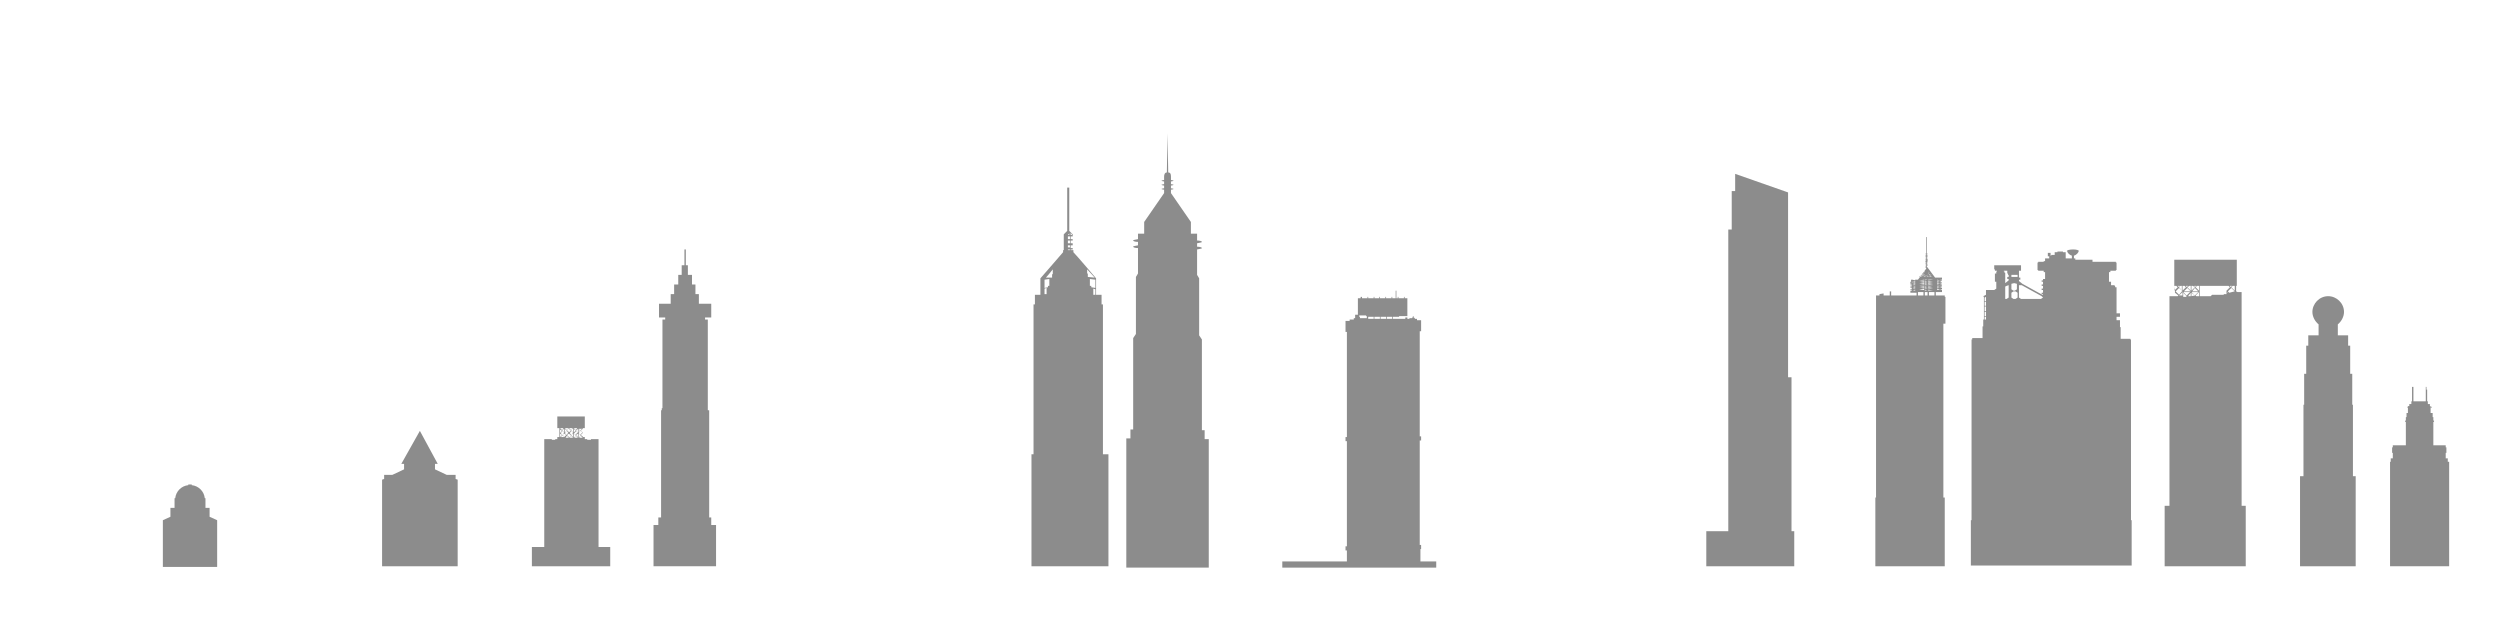
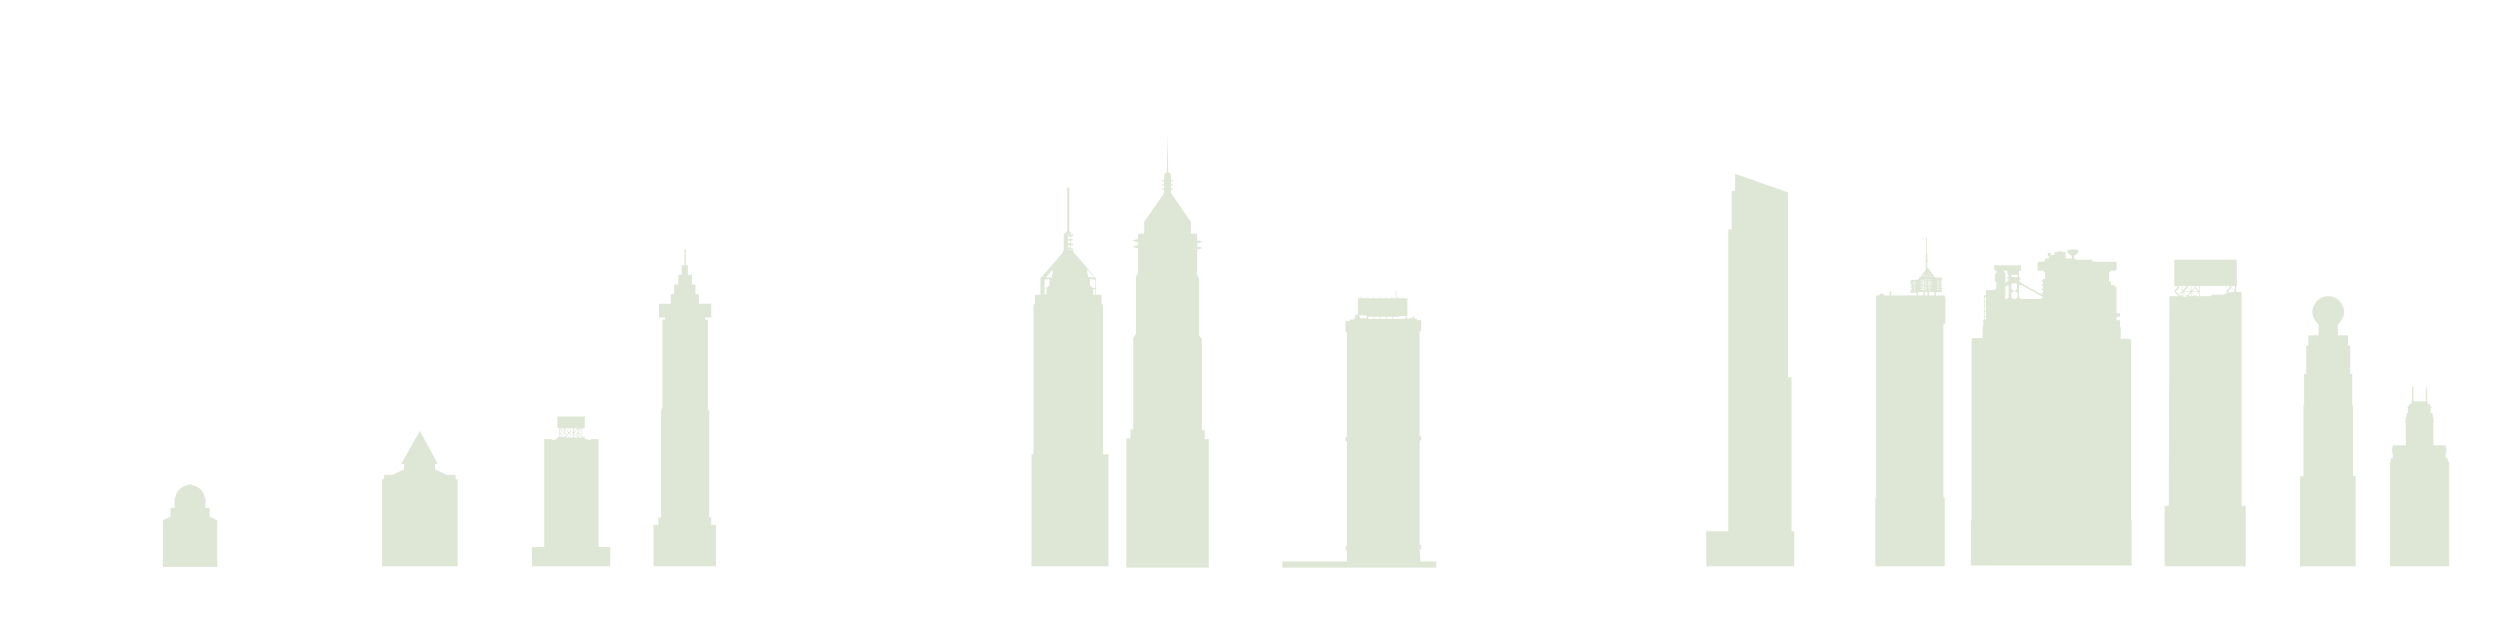
- <svg xmlns="http://www.w3.org/2000/svg" version="1.1" x="0px" y="0px" viewBox="0 0 363.8 91.5" style="enable-background:new 0 0 363.8 91.5;" xml:space="preserve">
+ <svg xmlns="http://www.w3.org/2000/svg" version="1.1" id="Layer_1" x="0px" y="0px" viewBox="-123 351.5 363.8 91.5" style="enable-background:new -123 351.5 363.8 91.5;" xml:space="preserve">
  <style type="text/css">
- 	.st0{fill:#8C8C8C;}
+ 	.st0{fill:#DEE6D5;}
</style>
  <g id="ground">
</g>
  <g id="new_york">
-     <path class="st0" d="M206.6,79.9h0.2v-0.6h-0.2V64.1h0.2v-0.6h-0.2V48.2h0.2v-1.6h-0.6v-0.2h-0.3v-0.1h-0.1v-0.1h-0.1V46h-0.1v0.2   h-0.1v0.1h-0.4v0.1h-0.3v-0.2h-0.3v0.2h-1v-0.3h0.1v-0.1h1.2v-2.6h-0.4v-0.2h-0.1v0.2h-0.8v-0.2h-0.1v0.2h-0.2v-1.1h-0.1v1.1h-0.5   v-0.2h-0.1v0.2h-0.8v-0.2h-0.1v0.2h-0.8v-0.2h-0.1v0.2H200v-0.2h-0.1v0.2h-0.8v-0.2h-0.1v0.2h-0.8v-0.2H198v0.2h-0.4v2.4h-0.4v0.5   h-0.2v0.2h-0.6v0.2h-0.6v1.6h0.2v15.3h-0.2v0.6h0.2v15.3h-0.2v0.6h0.2v1.6h-9.4v0.9H209v-0.9h-2.3V79.9z M200.9,46.4v-0.3h0.8v0.3   H200.9z M200.8,46.1v0.3H200v-0.3H200.8z M201.8,46.4v-0.3h0.8v0.3H201.8z M199.9,46.1v0.3h-0.8v-0.3H199.9z M203.5,46.4h-0.8v-0.3   h0.8V46.4z M197.8,45.9h1v0.1h0.1v0.3h-1v-0.2h-0.1V45.9z" />
-     <path class="st0" d="M87.1,79.6V63.9H86V64h-0.5l-0.1-0.1h-0.3v-0.3h-0.3v-1.3h0.3v-1.7h-4v1.7h0.3v1.3h-0.3v0.3h-0.3L80.8,64h-0.5   v-0.1h-1.1v15.7h-1.8v2.8h11.4v-2.8H87.1z M84.1,63h-0.5l0.3-0.3L84.1,63z M83.8,62.7l0.3-0.3v0.5L83.8,62.7z M83.5,62.9v-0.5   l0.3,0.3L83.5,62.9z M83.4,62.9l-0.3-0.3l0.3-0.3V62.9z M83.4,63h-0.5l0.3-0.3L83.4,63z M82.8,62.9v-0.5l0.3,0.3L82.8,62.9z    M82.8,62.9l-0.3-0.3l0.3-0.3V62.9z M82.7,63h-0.5l0.3-0.3L82.7,63z M82.2,62.9v-0.5l0.3,0.3L82.2,62.9z M82.2,63h0.5l-0.3,0.3   L82.2,63z M82.4,63.3l-0.3,0.3v-0.5L82.4,63.3z M82.8,63.1v0.5l-0.3-0.3L82.8,63.1z M82.8,63.1l0.3,0.3l-0.3,0.3V63.1z M82.9,63   h0.5l-0.3,0.3L82.9,63z M83.4,63.1v0.5l-0.3-0.3L83.4,63.1z M83.5,63.1l0.3,0.3l-0.3,0.3V63.1z M83.5,63h0.5l-0.3,0.3L83.5,63z    M84.1,63.1v0.5l-0.3-0.3L84.1,63.1z M84.2,63.1l0.3,0.3l-0.3,0.3V63.1z M84.2,63h0.5l-0.3,0.3L84.2,63z M84.2,63l0.3-0.3l0.3,0.3   H84.2z M84.2,62.9v-0.5l0.3,0.3L84.2,62.9z M84.2,62.4c0.2,0,0.4,0,0.5,0l-0.3,0.3L84.2,62.4z M83.8,62.6l-0.3-0.3   c0.2,0,0.4,0,0.5,0L83.8,62.6z M83.1,62.6l-0.3-0.3c0.2,0,0.3,0,0.5,0L83.1,62.6z M82.5,62.6l-0.3-0.3c0.2,0,0.3,0,0.5,0L82.5,62.6   z M82.1,62.4v0.5l-0.3-0.3L82.1,62.4z M81.8,62.6l-0.3-0.3c0.1,0,0.3,0,0.5,0L81.8,62.6z M82.1,63h-0.5l0.3-0.3L82.1,63z M82.1,63   l-0.3,0.3L81.6,63H82.1z M82.1,63.1v0.5l-0.3-0.3L82.1,63.1z M82.1,63.6c-0.2,0-0.4,0-0.5,0l0.3-0.3L82.1,63.6z M82.5,63.4l0.3,0.3   c-0.2,0-0.4,0-0.5,0L82.5,63.4z M83.1,63.4l0.3,0.3c-0.2,0-0.3,0-0.5,0L83.1,63.4z M83.8,63.4l0.3,0.3c-0.2,0-0.3,0-0.5,0   L83.8,63.4z M84.5,63.4l0.3,0.3c-0.1,0-0.3,0-0.5,0L84.5,63.4z M84.5,63.3l0.3-0.3c0,0.2,0,0.4,0,0.5L84.5,63.3z M84.5,62.7   l0.3-0.3c0,0.1,0,0.3,0,0.5L84.5,62.7z M81.8,62.7l-0.3,0.3c0-0.2,0-0.4,0-0.5L81.8,62.7z M81.8,63.3l-0.3,0.3c0-0.1,0-0.3,0-0.5   L81.8,63.3z" />
-     <path class="st0" d="M310.1,49.5L310.1,49.5l-0.1-0.2h-1.4v-1.7l-0.1,0v-1h-0.5v-0.5h0.5v-0.5h-0.5v-1.1H308v-2h0v-0.7h-0.2v-0.1   c0-0.1-0.1-0.2-0.2-0.2h-0.4V41h-0.3v-1.4h0.2v-0.2h0.8v-0.1h0.1v-1.1h-0.1v-0.1h-3.4v-0.3H302v-0.2h-0.2v-0.2h0v-0.2   c0.4-0.1,0.7-0.5,0.7-0.7c0-0.1-0.4-0.2-0.8-0.2c-0.5,0-0.9,0.1-0.9,0.2c0,0.2,0.3,0.6,0.7,0.7v0.2h0v0.2h-0.9v-0.9h-0.4v-0.1h-0.8   v0.1H299v0.4h-0.5v0.1h-0.1v-0.4H298v0.5h0.2v0.3h-0.6V38h-0.2v0.1h-0.8v0.1h-0.1v1.1h0.1v0.1h0.8v0.2h0.2v1h-0.3v0.2h-0.2V41h0.2   v0.4h-0.2v0.2h0.2V42h-0.2v0.2h0.2v0.4h-0.2v0.2h0.2v0.1l-0.1,0l-2.9-1.6l-0.5-0.4v-0.2h0.2v-0.3h-0.2v-1h0.3v-0.2h0v-0.6h-3.9v0.6   h0.1v0.2h0.3v0.1h-0.1v0.3h-0.2V41h0.2v1l-0.3,0.2H289v0.7l-0.4,0.2l0.1,0.1v3.3h-0.1v1l-0.1,0v1.7H287v0.2h-0.1v26.3h-0.1v6.6   h23.4v-6.6h-0.1V49.5z M292.7,42.6l0.3-0.2h0.3l0.3,0.2v0.7l-0.3,0.2H293l-0.3-0.2V42.6z M293.1,41.2l0.4,0.1v0.8l-0.3,0.2H293   l-0.3-0.2v-0.8L293.1,41.2z M292.3,43.3l-0.3,0.2h-0.2v-1.8l0.2-0.1l0.3-0.1V43.3z M289,45.3h-0.2v-0.7h0.2V45.3z M289,44.5h-0.2   v-0.6h0.2V44.5z M288.8,45.4h0.2V46h-0.2V45.4z M294.2,41.5l2.9,1.6l0.2,0.2l-0.3,0.2h-2.9l-0.3-0.2v-1.8L294.2,41.5z M292.7,40.3   V40h0.9v0.3H292.7z M291.7,39.8v-0.3h-0.1v-0.1h0.5v0.4h0.1V40h0.1v0.3h-0.2v0.3h0.2v0.2l-0.5,0.4l0,0v-1.5H291.7z M289,43.8h-0.2   v-0.5l0.2-0.1V43.8z M288.8,46.1h0.2v0.4h-0.2V46.1z" />
-     <path class="st0" d="M150.9,66.1h-0.8v16.3h11.2V66.1h-0.8V44.3h-0.2v-1.4h-0.8v-2.4c0,0-2.8-3.3-3.3-3.8v-0.3h-0.1   c0-0.6,0-2.3,0-2.3l-0.5-0.5v-5.7h0v-0.6h-0.3v0.6h0v5.7l-0.5,0.5c0,0,0,1.7,0,2.3h-0.1v0.3c-0.5,0.6-3.3,3.8-3.3,3.8v2.4h-0.8v1.4   h-0.2V66.1z M156.1,34.4c0,0.1,0,0.2,0,0.4h-0.3v-0.4H156.1z M155.4,35.7h0.3V36h-0.3C155.4,35.9,155.4,35.8,155.4,35.7z M155.4,35   h0.3v0.4h-0.3C155.4,35.3,155.4,35.1,155.4,35z M155.4,34.4h0.3v0.4h-0.3C155.4,34.6,155.4,34.5,155.4,34.4z M156.1,35   c0,0.1,0,0.2,0,0.4h-0.3V35H156.1z M156.1,35.7c0,0.1,0,0.3,0,0.4h-0.3v-0.4H156.1z M152,41.9c0-0.5,0-1.1,0-1.2l0.7-0.1v1h-0.2   v0.2L152,41.9z M152.2,40.4c0.2-0.2,0.6-0.7,1-1.2v0.7h-0.1v0.5L152.2,40.4z M158.2,39.2c0.5,0.5,0.9,1,1.1,1.2l-1-0.1v-0.5h-0.1   V39.2z M159.4,40.7c0,0.2,0,0.7,0,1.2l-0.6-0.1v-0.2h-0.2v-1L159.4,40.7z M152,42.9c0-0.2,0-0.5,0-0.9l0.3-0.1v0.9H152z    M155.4,36.4c0,0,0-0.1,0-0.1h0.3v0.1H155.4z M155.6,33.9v0.3h-0.2C155.5,34.1,155.6,34,155.6,33.9z M155.8,33.9   c0.1,0.1,0.2,0.2,0.2,0.3h-0.2V33.9z M156.1,36.4h-0.3v-0.1h0.3C156.1,36.3,156.1,36.4,156.1,36.4z M159.4,42.9h-0.3V42l0.3,0.1   C159.4,42.4,159.4,42.7,159.4,42.9z" />
-     <path class="st0" d="M30.5,75.2v-1.3h0h-0.6v-1.4l0,0h-0.1c-0.1-1-0.9-1.8-1.9-1.9v-0.1h-0.5v0.1c-1,0.1-1.8,0.9-1.9,1.9h-0.1l0,0   v1.4h-0.6l0,0v1.3l-1.1,0.5v6.8h7.9v-6.8L30.5,75.2z" />
-     <polygon class="st0" points="55.6,82.4 55.6,69.8 55.9,69.7 55.9,69.1 57.1,69.1 58.8,68.3 58.8,67.5 58.4,67.5 61.1,62.7    63.7,67.5 63.3,67.5 63.3,68.3 65,69.1 66.3,69.1 66.3,69.7 66.6,69.8 66.6,82.4  " />
-     <polygon class="st0" points="95.8,75.3 96.2,75.3 96.2,59.7 96.3,59.7 96.3,59.4 96.4,59.4 96.4,46.5 96.8,46.5 96.8,46.2    95.9,46.2 95.9,44.2 97.6,44.2 97.6,42.8 98.1,42.8 98.1,41.4 98.7,41.4 98.7,40 99.2,40 99.2,38.6 99.6,38.6 99.6,36.3 99.8,36.3    99.8,38.6 100.1,38.6 100.1,40 100.7,40 100.7,41.4 101.2,41.4 101.2,42.8 101.7,42.8 101.7,44.2 103.5,44.2 103.5,46.2    102.6,46.2 102.6,46.5 103,46.5 103,59.4 103,59.4 103,59.7 103.2,59.7 103.2,75.3 103.5,75.3 103.5,76.4 104.2,76.4 104.2,82.4    95.1,82.4 95.1,76.4 95.8,76.4  " />
-     <path class="st0" d="M315.6,73.6H315v8.8h11.8v-8.8h-0.6V42.5h-0.6l-0.2-0.1l0,0v-0.8h0.1v-3.8h-5.3v0h-3.7v0h-0.1v3.8h0.1v1.5   h-0.8V73.6z M319.4,41.8l-0.5,0.5v-0.7h0.2L319.4,41.8z M319.3,41.6h0.3l-0.2,0.2L319.3,41.6z M317.9,41.6l0.2,0.2l-0.5,0.5v-0.7   H317.9z M317.7,43.1v-0.5l0.5,0.5l-0.1,0.1H317.7z M318.4,43.1L318.4,43.1l0.4-0.5v0.5H318.4z M317.8,42.4l0.5-0.5l0.5,0.5H317.8z    M318.7,42.5l-0.5,0.5l-0.5-0.5H318.7z M318.1,41.6h0.3l-0.2,0.2L318.1,41.6z M318.6,41.6h0.2v0.7l-0.5-0.5L318.6,41.6z    M319.4,41.9l0.5,0.5H319L319.4,41.9z M319.9,42.5l-0.5,0.5l-0.5-0.5H319.9z M319.4,43L319.4,43l-0.5,0.1v-0.5L319.4,43z M317.1,43   l0.5-0.5v0.5L317.1,43L317.1,43z M317.1,42.9l-0.5-0.5h0.9L317.1,42.9z M316.6,42.4l0.5-0.5l0.5,0.5H316.6z M317.1,41.8l0.2-0.2   h0.2v0.7L317.1,41.8z M317.1,41.8l-0.2-0.2h0.3L317.1,41.8z M320,41.6c0,0.2,0,0.4,0,0.7l-0.5-0.5l0.2-0.2H320z M320,43.1h-0.4   l-0.1-0.1l0.5-0.5C320,42.8,320,42.9,320,43.1z M316.5,43.1c0-0.2,0-0.3,0-0.5L317,43l-0.1,0.1H316.5z M316.5,41.6h0.2l0.2,0.2   l-0.5,0.5C316.5,42,316.5,41.8,316.5,41.6z M324.4,42.6l-0.2-0.2l0.5-0.5l0.5,0.5l0,0L324.4,42.6z M324.1,42.8v-0.3l0.1,0.1l-0.1,0   V42.8L324.1,42.8z M324.1,41.6h0.2l0.2,0.2l-0.5,0.5V41.6z M324.5,41.6h0.3l-0.2,0.2L324.5,41.6z M325.2,41.6v0.7l-0.5-0.5l0.2-0.2   H325.2z M321.7,43.1h-1.6v-1.5h3.9v1.2h-0.4v0.1h-1.7L321.7,43.1z" />
-     <path class="st0" d="M273.1,72.4h-0.2v10H283v-10h-0.2V47.1h0.3v-3.9H283V43h-1.3v-0.5h0.9v-0.3h-0.2v-0.1h0.2v-0.1h-0.2V42h0.2   v-0.1h-0.2v-0.1h0.2v-0.1h-0.2v-0.1h0.2v-0.1h-0.2v-0.1h0.2v-0.1h-0.2v-0.1h0.2v-0.1h-0.2v-0.1h0.2V41h-0.2v-0.1h0.2v-0.1h-0.2   v-0.1h0.2v-0.3h-1l-1.2-1.6v-0.1h0.1v-0.1h-0.1v-0.1h0.1v-0.1h-0.1v-0.1h0.1v-0.1h-0.1v-0.1h0.1v-0.1h-0.1v-0.1h0.1v-0.1h-0.1V38   h0.1v-0.1h-0.1v-0.1h0.1v-0.1h-0.1v-0.1h0.1v-0.1h-0.1v-0.1h0.1v-0.1h-0.1v-0.1h0.1v-0.1h-0.1v-0.1h0.1v-0.1h-0.1V37h0.1v-0.1h-0.1   v-0.1h0v-1.4h0v-0.9h-0.1v0.9h0v1.4h0v0.1h-0.1V37h0.1v0.1h-0.1v0.1h0.1v0.1h-0.1v0.1h0.1v0.1h-0.1v0.1h0.1v0.1h-0.1v0.1h0.1v0.1   h-0.1v0.1h0.1v0.1h-0.1V38h0.1v0.1h-0.1v0.1h0.1v0.1h-0.1v0.1h0.1v0.1h-0.1v0.1h0.1v0.1h-0.1v0.1h0.1v0.1h-0.1v0.1h0.1v0.1   l-1.2,1.6h-1v0.3h0.2v0.1H278v0.1h0.2V41H278v0.1h0.2v0.1H278v0.1h0.2v0.1H278v0.1h0.2v0.1H278v0.1h0.2v0.1H278v0.1h0.2v0.1H278V42   h0.2v0.1H278v0.1h0.2v0.1H278v0.3h0.9V43h-3.7v-0.6H275V43h-0.9v-0.3l-0.6,0.1V43h-0.5V72.4z M281.3,40.7L281.3,40.7l-0.7,0.1v-0.1   H281.3z M279.3,42.2L279.3,42.2l0.7-0.1v0.1H279.3z M280.1,40.4C280.1,40.4,280.1,40.4,280.1,40.4l0.2,0v0H280.1z M280.1,40.3   C280.1,40.3,280.1,40.3,280.1,40.3l0.1-0.1v0.1H280.1z M280.1,40.1C280.1,40.1,280.1,40.1,280.1,40.1l0.1-0.1v0.1H280.1z    M280.2,39.6C280.2,39.6,280.2,39.5,280.2,39.6L280.2,39.6L280.2,39.6L280.2,39.6z M280.2,39.7L280.2,39.7L280.2,39.7   C280.2,39.7,280.2,39.7,280.2,39.7L280.2,39.7z M280.2,39.4C280.2,39.4,280.2,39.4,280.2,39.4L280.2,39.4L280.2,39.4z M280.3,39.3   C280.3,39.4,280.3,39.4,280.3,39.3L280.3,39.3L280.3,39.3z M280.4,39.5C280.4,39.5,280.4,39.6,280.4,39.5L280.4,39.5L280.4,39.5   L280.4,39.5z M280.4,39.7C280.4,39.7,280.4,39.7,280.4,39.7L280.4,39.7L280.4,39.7L280.4,39.7z M280.4,39.9   C280.4,39.9,280.4,39.9,280.4,39.9L280.4,39.9L280.4,39.9L280.4,39.9z M280.2,40L280.2,40C280.2,39.9,280.2,39.9,280.2,40L280.2,40   L280.2,40z M280.1,40.1h-0.2c0,0,0-0.1,0-0.1L280.1,40.1L280.1,40.1z M280,40C280,39.9,280,39.9,280,40l0.1-0.1l0,0.1H280z    M280.1,39.8C280.1,39.7,280.1,39.7,280.1,39.8l0.1-0.1L280.1,39.8L280.1,39.8z M280.1,39.6C280.1,39.6,280.1,39.5,280.1,39.6   L280.1,39.6L280.1,39.6L280.1,39.6z M280.2,39.4C280.2,39.4,280.2,39.3,280.2,39.4L280.2,39.4L280.2,39.4L280.2,39.4z M280.4,39.3   C280.4,39.3,280.4,39.4,280.4,39.3L280.4,39.3L280.4,39.3L280.4,39.3z M280.4,39.5C280.4,39.5,280.5,39.6,280.4,39.5L280.4,39.5   L280.4,39.5L280.4,39.5z M280.5,39.7C280.5,39.7,280.5,39.7,280.5,39.7L280.5,39.7L280.5,39.7L280.5,39.7z M280.6,39.9   C280.6,39.9,280.6,39.9,280.6,39.9L280.6,39.9h-0.1H280.6z M280.6,40C280.6,40.1,280.6,40.1,280.6,40l-0.1,0.1l0-0.1H280.6z    M280.4,40.1h-0.1V40L280.4,40.1C280.4,40.1,280.4,40.1,280.4,40.1z M280.5,40.2C280.5,40.3,280.5,40.3,280.5,40.2l-0.1,0.1v-0.1   H280.5z M280.5,40.4C280.5,40.4,280.5,40.4,280.5,40.4l-0.2,0v0H280.5z M280.5,40.7L280.5,40.7l-0.4,0.1v-0.1H280.5z M280.5,40.9   L280.5,40.9l-0.4,0.1v-0.1H280.5z M280.5,41.1L280.5,41.1l-0.4,0.1v-0.1H280.5z M280.5,41.2L280.5,41.2l-0.4,0.1v-0.1H280.5z    M280.5,41.4L280.5,41.4l-0.4,0.1v-0.1H280.5z M280.5,41.6L280.5,41.6l-0.4,0.1v-0.1H280.5z M280.5,41.8L280.5,41.8l-0.4,0.1v-0.1   H280.5z M280.5,42L280.5,42l-0.4,0.1V42H280.5z M280.5,42.2L280.5,42.2l-0.4,0.1v-0.1H280.5z M279.3,42.1L279.3,42.1L280,42v0.1   H279.3z M279.3,41.9L279.3,41.9l0.7-0.1v0.1H279.3z M279.3,41.7L279.3,41.7l0.7-0.1v0.1H279.3z M279.3,41.5L279.3,41.5l0.7-0.1v0.1   H279.3z M279.3,41.3L279.3,41.3l0.7-0.1v0.1H279.3z M279.3,41.2L279.3,41.2l0.7-0.1v0.1H279.3z M279.3,41L279.3,41l0.7-0.1V41   H279.3z M279.3,40.8L279.3,40.8l0.7-0.1v0.1H279.3z M279.8,40.4C279.8,40.4,279.8,40.4,279.8,40.4l0.2,0l0,0H279.8z M279.9,40.3   C279.9,40.3,279.9,40.3,279.9,40.3l0.2-0.1l0,0.1H279.9z M279.8,40.3h-0.5c0,0,0-0.1,0.1-0.1L279.8,40.3L279.8,40.3z M279.4,40.1   C279.5,40.1,279.5,40.1,279.4,40.1l0.4-0.1l0,0.1H279.4z M279.6,40C279.6,39.9,279.6,39.9,279.6,40l0.3-0.1l0,0.1H279.6z    M279.7,39.8C279.7,39.7,279.8,39.7,279.7,39.8l0.2-0.1l0,0.1H279.7z M279.9,39.6C279.9,39.6,279.9,39.5,279.9,39.6l0.2-0.1l0,0.1   H279.9z M280,39.4C280,39.4,280.1,39.3,280,39.4L280,39.4L280,39.4L280,39.4z M280.5,39.3C280.5,39.3,280.5,39.4,280.5,39.3   L280.5,39.3L280.5,39.3L280.5,39.3z M280.6,39.5C280.7,39.5,280.7,39.6,280.6,39.5L280.6,39.5h-0.1H280.6z M280.8,39.7   C280.8,39.7,280.8,39.7,280.8,39.7l-0.2,0.1l0-0.1H280.8z M280.9,39.9C280.9,39.9,281,39.9,280.9,39.9l-0.2,0.1l0-0.1H280.9z    M281.1,40C281.1,40.1,281.1,40.1,281.1,40l-0.3,0.1l0-0.1H281.1z M281.2,40.2C281.2,40.3,281.3,40.3,281.2,40.2l-0.4,0.1l0-0.1   H281.2z M280.7,40.3h-0.2l0-0.1L280.7,40.3C280.7,40.3,280.7,40.3,280.7,40.3z M280.7,40.4C280.7,40.4,280.7,40.4,280.7,40.4   l-0.2,0v0H280.7z M281.3,40.9L281.3,40.9l-0.7,0.1v-0.1H281.3z M281.3,41.1L281.3,41.1l-0.7,0.1v-0.1H281.3z M281.3,41.2   L281.3,41.2l-0.7,0.1v-0.1H281.3z M281.3,41.4L281.3,41.4l-0.7,0.1v-0.1H281.3z M281.3,41.6L281.3,41.6l-0.7,0.1v-0.1H281.3z    M281.3,41.8L281.3,41.8l-0.7,0.1v-0.1H281.3z M281.3,42L281.3,42l-0.7,0.1V42H281.3z M281.3,42.2L281.3,42.2l-0.7,0.1v-0.1H281.3z    M280.5,42.5V43h-0.4v-0.5H280.5z M279.1,42.5h0.8V43h-0.8V42.5z M278.3,42.2h0.4v0.1L278.3,42.2L278.3,42.2z M278.3,42h0.4v0.1   L278.3,42L278.3,42z M278.3,41.8h0.4v0.1L278.3,41.8L278.3,41.8z M278.3,41.6h0.4v0.1L278.3,41.6L278.3,41.6z M278.3,41.4h0.4v0.1   L278.3,41.4L278.3,41.4z M278.3,41.2h0.4v0.1L278.3,41.2L278.3,41.2z M278.3,41.1h0.4v0.1L278.3,41.1L278.3,41.1z M278.3,40.9h0.4   V41L278.3,40.9L278.3,40.9z M278.3,40.7h0.4v0.1L278.3,40.7L278.3,40.7z M279.2,40.4C279.2,40.4,279.2,40.4,279.2,40.4l0.5,0l0,0   H279.2z M281.4,40.4h-0.5l0,0L281.4,40.4C281.4,40.4,281.4,40.4,281.4,40.4z M282.3,40.8h-0.4v-0.1L282.3,40.8L282.3,40.8z    M282.3,41h-0.4v-0.1L282.3,41L282.3,41z M282.3,41.2h-0.4v-0.1L282.3,41.2L282.3,41.2z M282.3,41.3h-0.4v-0.1L282.3,41.3   L282.3,41.3z M282.3,41.5h-0.4v-0.1L282.3,41.5L282.3,41.5z M282.3,41.7h-0.4v-0.1L282.3,41.7L282.3,41.7z M282.3,41.9h-0.4v-0.1   L282.3,41.9L282.3,41.9z M282.3,42.1h-0.4V42L282.3,42.1L282.3,42.1z M282.3,42.2h-0.4v-0.1L282.3,42.2L282.3,42.2z M281.5,43h-0.8   v-0.5h0.8V43z" />
-     <path class="st0" d="M335.2,69.3V58.9h0.1v-4.5h0.3v-4.1h0.3v-1.5h1.5v-1.6c-0.5-0.4-0.9-1.1-0.9-1.8c0-1.2,1-2.3,2.3-2.3   c1.2,0,2.3,1,2.3,2.3c0,0.7-0.4,1.4-0.9,1.8v1.6h1.5v1.5h0.3v4.1h0.3v4.5h0.1v10.4h0.4v13.1h-8.1V69.3H335.2z" />
-     <path class="st0" d="M164.5,63.8v-1.3h0.4V49.2l0.4-0.6v-8.3l0.3-0.5v-3.7c-0.4,0-0.7-0.1-0.7-0.2c0-0.1,0.3-0.1,0.7-0.2v-0.5   c-0.4,0-0.7-0.1-0.7-0.2c0-0.1,0.3-0.1,0.7-0.2v-0.8h0.9v-1.7l2.9-4.2v-0.5c-0.2,0-0.4-0.1-0.4-0.1c0,0,0.2-0.1,0.4-0.1v-0.4   c-0.2,0-0.4-0.1-0.4-0.1c0,0,0.2-0.1,0.4-0.1v-0.4c-0.2,0-0.4-0.1-0.4-0.1c0,0,0.2-0.1,0.4-0.1v-0.5c0-0.3,0.1-0.6,0.4-0.6l0.1-5.7   l0.1,5.7c0.3,0,0.4,0.2,0.4,0.6v0.5c0.2,0,0.4,0.1,0.4,0.1c0,0-0.2,0.1-0.4,0.1v0.4c0.2,0,0.4,0.1,0.4,0.1c0,0-0.2,0.1-0.4,0.1v0.4   c0.2,0,0.4,0.1,0.4,0.1s-0.2,0.1-0.4,0.1v0.5l2.9,4.2v1.7h0.9V35c0.4,0,0.7,0.1,0.7,0.2c0,0.1-0.3,0.1-0.7,0.2v0.5   c0.4,0,0.7,0.1,0.7,0.2c0,0.1-0.3,0.1-0.7,0.2v3.7l0.3,0.5v8.3l0.4,0.6v13.2h0.4v1.3h0.6v18.7h-12V63.8H164.5z" />
-     <polygon class="st0" points="356.2,67.2 356.2,66.7 355.9,66.7 355.9,65.9 356,65.9 356,65.1 355.9,65.1 355.9,64.8 354.1,64.8    354.1,61.4 354.2,61.4 354.2,61.2 354.1,61.2 354.1,60.7 354,60.7 354,60.1 353.7,60.1 353.7,59.3 353.9,59.3 353.9,59.2    353.7,59.2 353.7,59.1 353.6,59.1 353.6,58.8 353.3,58.8 353.3,58.4 353.2,58.4 353.2,57.9 353.2,57.9 353.2,56.7 353.1,56.7    353.1,56.3 353,56.3 353,56.7 353,56.7 353,57.9 353,57.9 353,58.4 351.2,58.4 351.2,57.9 351.2,57.9 351.2,56.7 351.2,56.7    351.2,56.3 351,56.3 351,56.7 351,56.7 351,57.9 351,57.9 351,58.4 350.9,58.4 350.9,58.8 350.6,58.8 350.6,59.1 350.4,59.1    350.4,59.2 350.3,59.2 350.3,59.3 350.4,59.3 350.4,60.1 350.2,60.1 350.2,60.7 350.1,60.7 350.1,61.2 350,61.2 350,61.4    350.1,61.4 350.1,64.8 348.2,64.8 348.2,65.1 348.1,65.1 348.1,65.9 348.2,65.9 348.2,66.7 347.9,66.7 347.9,67.2 347.8,67.2    347.8,82.4 356.4,82.4 356.4,67.2  " />
-     <polygon class="st0" points="248.3,82.4 248.3,77.3 251.5,77.3 251.5,33.4 252,33.4 252,27.8 252.5,27.8 252.5,25.3 260.2,28    260.2,54.9 260.7,54.9 260.7,77.3 261.1,77.3 261.1,82.4  " />
+     <path class="st0" d="M83.6,431.4h0.2v-0.6h-0.2v-15.2h0.2V415h-0.2v-15.3h0.2v-1.6h-0.6v-0.2h-0.3v-0.1h-0.1v-0.1h-0.1v-0.2h-0.1   v0.2h-0.1v0.1h-0.4v0.1h-0.3v-0.2h-0.3v0.2h-1v-0.3h0.1v-0.1h1.2v-2.6h-0.4v-0.2h-0.1v0.2h-0.8v-0.2h-0.1v0.2h-0.2v-1.1h-0.1v1.1   h-0.5v-0.2h-0.1v0.2h-0.8v-0.2h-0.1v0.2h-0.8v-0.2h-0.1v0.2H77v-0.2h-0.1v0.2h-0.8v-0.2H76v0.2h-0.8v-0.2H75v0.2h-0.4v2.4h-0.4v0.5   H74v0.2h-0.6v0.2h-0.6v1.6H73v15.3h-0.2v0.6H73V431h-0.2v0.6H73v1.6h-9.4v0.9H86v-0.9h-2.3L83.6,431.4L83.6,431.4z M77.9,397.9   v-0.3h0.8v0.3H77.9z M77.8,397.6v0.3H77v-0.3H77.8z M78.8,397.9v-0.3h0.8v0.3H78.8z M76.9,397.6v0.3h-0.8v-0.3H76.9z M80.5,397.9   h-0.8v-0.3h0.8V397.9z M74.8,397.4h1v0.1h0.1v0.3h-1v-0.2h-0.1V397.4z" />
+     <path class="st0" d="M-35.9,431.1v-15.7H-37v0.1h-0.5l-0.1-0.1h-0.3v-0.3h-0.3v-1.3h0.3v-1.7h-4v1.7h0.3v1.3h-0.3v0.3h-0.3l0,0.1   h-0.5v-0.1h-1.1v15.7h-1.8v2.8h11.4v-2.8H-35.9z M-38.9,414.5h-0.5l0.3-0.3L-38.9,414.5z M-39.2,414.2l0.3-0.3v0.5L-39.2,414.2z    M-39.5,414.4v-0.5l0.3,0.3L-39.5,414.4z M-39.6,414.4l-0.3-0.3l0.3-0.3V414.4z M-39.6,414.5h-0.5l0.3-0.3L-39.6,414.5z    M-40.2,414.4v-0.5l0.3,0.3L-40.2,414.4z M-40.2,414.4l-0.3-0.3l0.3-0.3V414.4z M-40.3,414.5h-0.5l0.3-0.3L-40.3,414.5z    M-40.8,414.4v-0.5l0.3,0.3L-40.8,414.4z M-40.8,414.5h0.5l-0.3,0.3L-40.8,414.5z M-40.6,414.8l-0.3,0.3v-0.5L-40.6,414.8z    M-40.2,414.6v0.5l-0.3-0.3L-40.2,414.6z M-40.2,414.6l0.3,0.3l-0.3,0.3V414.6z M-40.1,414.5h0.5l-0.3,0.3L-40.1,414.5z    M-39.6,414.6v0.5l-0.3-0.3L-39.6,414.6z M-39.5,414.6l0.3,0.3l-0.3,0.3V414.6z M-39.5,414.5h0.5l-0.3,0.3L-39.5,414.5z    M-38.9,414.6v0.5l-0.3-0.3L-38.9,414.6z M-38.8,414.6l0.3,0.3l-0.3,0.3V414.6z M-38.8,414.5h0.5l-0.3,0.3L-38.8,414.5z    M-38.8,414.5l0.3-0.3l0.3,0.3H-38.8z M-38.8,414.4v-0.5l0.3,0.3L-38.8,414.4z M-38.8,413.9c0.2,0,0.4,0,0.5,0l-0.3,0.3   L-38.8,413.9z M-39.2,414.1l-0.3-0.3c0.2,0,0.4,0,0.5,0L-39.2,414.1z M-39.9,414.1l-0.3-0.3c0.2,0,0.3,0,0.5,0L-39.9,414.1z    M-40.5,414.1l-0.3-0.3c0.2,0,0.3,0,0.5,0L-40.5,414.1z M-40.9,413.9v0.5l-0.3-0.3L-40.9,413.9z M-41.2,414.1l-0.3-0.3   c0.1,0,0.3,0,0.5,0L-41.2,414.1z M-40.9,414.5h-0.5l0.3-0.3L-40.9,414.5z M-40.9,414.5l-0.3,0.3l-0.2-0.3H-40.9z M-40.9,414.6v0.5   l-0.3-0.3L-40.9,414.6z M-40.9,415.1c-0.2,0-0.4,0-0.5,0l0.3-0.3L-40.9,415.1z M-40.5,414.9l0.3,0.3c-0.2,0-0.4,0-0.5,0   L-40.5,414.9z M-39.9,414.9l0.3,0.3c-0.2,0-0.3,0-0.5,0L-39.9,414.9z M-39.2,414.9l0.3,0.3c-0.2,0-0.3,0-0.5,0L-39.2,414.9z    M-38.5,414.9l0.3,0.3c-0.1,0-0.3,0-0.5,0L-38.5,414.9z M-38.5,414.8l0.3-0.3c0,0.2,0,0.4,0,0.5L-38.5,414.8z M-38.5,414.2l0.3-0.3   c0,0.1,0,0.3,0,0.5L-38.5,414.2z M-41.2,414.2l-0.3,0.3c0-0.2,0-0.4,0-0.5L-41.2,414.2z M-41.2,414.8l-0.3,0.3c0-0.1,0-0.3,0-0.5   L-41.2,414.8z" />
+     <path class="st0" d="M187.1,401L187.1,401l-0.1-0.2h-1.4v-1.7h-0.1v-1H185v-0.5h0.5v-0.5H185V396l0,0v-2l0,0v-0.7h-0.2v-0.1   c0-0.1-0.1-0.2-0.2-0.2h-0.4v-0.5h-0.3v-1.4h0.2v-0.2h0.8v-0.1h0.1v-1.1h-0.1v-0.1h-3.4v-0.3H179v-0.2h-0.2v-0.2l0,0v-0.2   c0.4-0.1,0.7-0.5,0.7-0.7c0-0.1-0.4-0.2-0.8-0.2c-0.5,0-0.9,0.1-0.9,0.2c0,0.2,0.3,0.6,0.7,0.7v0.2l0,0v0.2h-0.9v-0.9h-0.4v-0.1   h-0.8v0.1H176v0.4h-0.5v0.1h-0.1v-0.4H175v0.5h0.2v0.3h-0.6v0.4h-0.2v0.1h-0.8v0.1h-0.1v1.1h0.1v0.1h0.8v0.2h0.2v1h-0.3v0.2h-0.2   v0.2h0.2v0.4h-0.2v0.2h0.2v0.4h-0.2v0.2h0.2v0.4h-0.2v0.2h0.2v0.1h-0.1l-2.9-1.6l-0.5-0.4v-0.2h0.2v-0.3h-0.2v-1h0.3v-0.2l0,0v-0.6   h-3.9v0.6h0.1v0.2h0.3v0.1h-0.1v0.3h-0.2v1.2h0.2v1l-0.3,0.2H166v0.7l-0.4,0.2l0.1,0.1v3.3h-0.1v1h-0.1v1.7H164v0.2h-0.1v26.3h-0.1   v6.6h23.4v-6.6h-0.1L187.1,401L187.1,401z M169.7,394.1l0.3-0.2h0.3l0.3,0.2v0.7l-0.3,0.2H170l-0.3-0.2V394.1z M170.1,392.7   l0.4,0.1v0.8l-0.3,0.2H170l-0.3-0.2v-0.8L170.1,392.7z M169.3,394.8L169,395h-0.2v-1.8l0.2-0.1l0.3-0.1V394.8z M166,396.8h-0.2   v-0.7h0.2V396.8z M166,396h-0.2v-0.6h0.2V396z M165.8,396.9h0.2v0.6h-0.2V396.9z M171.2,393l2.9,1.6l0.2,0.2L174,395h-2.9l-0.3-0.2   V393H171.2z M169.7,391.8v-0.3h0.9v0.3H169.7z M168.7,391.3V391h-0.1v-0.1h0.5v0.4h0.1v0.2h0.1v0.3h-0.2v0.3h0.2v0.2l-0.5,0.4l0,0   v-1.5L168.7,391.3L168.7,391.3z M166,395.3h-0.2v-0.5l0.2-0.1V395.3z M165.8,397.6h0.2v0.4h-0.2V397.6z" />
+     <path class="st0" d="M27.9,417.6h-0.8v16.3h11.2v-16.3h-0.8v-21.8h-0.2v-1.4h-0.8V392c0,0-2.8-3.3-3.3-3.8v-0.3h-0.1   c0-0.6,0-2.3,0-2.3l-0.5-0.5v-5.7l0,0v-0.6h-0.3v0.6l0,0v5.7l-0.5,0.5c0,0,0,1.7,0,2.3h-0.1v0.3c-0.5,0.6-3.3,3.8-3.3,3.8v2.4h-0.8   v1.4h-0.2v21.8H27.9z M33.1,385.9c0,0.1,0,0.2,0,0.4h-0.3v-0.4H33.1z M32.4,387.2h0.3v0.3h-0.3C32.4,387.4,32.4,387.3,32.4,387.2z    M32.4,386.5h0.3v0.4h-0.3C32.4,386.8,32.4,386.6,32.4,386.5z M32.4,385.9h0.3v0.4h-0.3C32.4,386.1,32.4,386,32.4,385.9z    M33.1,386.5c0,0.1,0,0.2,0,0.4h-0.3v-0.4H33.1z M33.1,387.2c0,0.1,0,0.3,0,0.4h-0.3v-0.4H33.1z M29,393.4c0-0.5,0-1.1,0-1.2   l0.7-0.1v1h-0.2v0.2L29,393.4z M29.2,391.9c0.2-0.2,0.6-0.7,1-1.2v0.7h-0.1v0.5H29.2z M35.2,390.7c0.5,0.5,0.9,1,1.1,1.2l-1-0.1   v-0.5h-0.1V390.7z M36.4,392.2c0,0.2,0,0.7,0,1.2l-0.6-0.1v-0.2h-0.2v-1L36.4,392.2z M29,394.4c0-0.2,0-0.5,0-0.9l0.3-0.1v0.9H29   V394.4z M32.4,387.9v-0.1h0.3v0.1H32.4z M32.6,385.4v0.3h-0.2C32.5,385.6,32.6,385.5,32.6,385.4z M32.8,385.4   c0.1,0.1,0.2,0.2,0.2,0.3h-0.2V385.4z M33.1,387.9h-0.3v-0.1h0.3C33.1,387.8,33.1,387.9,33.1,387.9z M36.4,394.4h-0.3v-0.9l0.3,0.1   C36.4,393.9,36.4,394.2,36.4,394.4z" />
+     <path class="st0" d="M-92.5,426.7v-1.3l0,0h-0.6V424l0,0h-0.1c-0.1-1-0.9-1.8-1.9-1.9V422h-0.5v0.1c-1,0.1-1.8,0.9-1.9,1.9h-0.1   l0,0v1.4h-0.6l0,0v1.3l-1.1,0.5v6.8h7.9v-6.8L-92.5,426.7z" />
+     <polygon class="st0" points="-67.4,433.9 -67.4,421.3 -67.1,421.2 -67.1,420.6 -65.9,420.6 -64.2,419.8 -64.2,419 -64.6,419    -61.9,414.2 -59.3,419 -59.7,419 -59.7,419.8 -58,420.6 -56.7,420.6 -56.7,421.2 -56.4,421.3 -56.4,433.9  " />
+     <polygon class="st0" points="-27.2,426.8 -26.8,426.8 -26.8,411.2 -26.7,411.2 -26.7,410.9 -26.6,410.9 -26.6,398 -26.2,398    -26.2,397.7 -27.1,397.7 -27.1,395.7 -25.4,395.7 -25.4,394.3 -24.9,394.3 -24.9,392.9 -24.3,392.9 -24.3,391.5 -23.8,391.5    -23.8,390.1 -23.4,390.1 -23.4,387.8 -23.2,387.8 -23.2,390.1 -22.9,390.1 -22.9,391.5 -22.3,391.5 -22.3,392.9 -21.8,392.9    -21.8,394.3 -21.3,394.3 -21.3,395.7 -19.5,395.7 -19.5,397.7 -20.4,397.7 -20.4,398 -20,398 -20,410.9 -20,410.9 -20,411.2    -19.8,411.2 -19.8,426.8 -19.5,426.8 -19.5,427.9 -18.8,427.9 -18.8,433.9 -27.9,433.9 -27.9,427.9 -27.2,427.9  " />
+     <path class="st0" d="M192.6,425.1H192v8.8h11.8v-8.8h-0.6V394h-0.6l-0.2-0.1l0,0v-0.8h0.1v-3.8h-5.3l0,0h-3.7l0,0h-0.1v3.8h0.1v1.5   h-0.8L192.6,425.1L192.6,425.1z M196.4,393.3l-0.5,0.5v-0.7h0.2L196.4,393.3z M196.3,393.1h0.3l-0.2,0.2L196.3,393.1z M194.9,393.1   l0.2,0.2l-0.5,0.5v-0.7H194.9z M194.7,394.6v-0.5l0.5,0.5l-0.1,0.1h-0.4V394.6z M195.4,394.6L195.4,394.6l0.4-0.5v0.5H195.4z    M194.8,393.9l0.5-0.5l0.5,0.5H194.8z M195.7,394l-0.5,0.5l-0.5-0.5H195.7z M195.1,393.1h0.3l-0.2,0.2L195.1,393.1z M195.6,393.1   h0.2v0.7l-0.5-0.5L195.6,393.1z M196.4,393.4l0.5,0.5H196L196.4,393.4z M196.9,394l-0.5,0.5l-0.5-0.5H196.9z M196.4,394.5   L196.4,394.5l-0.5,0.1v-0.5L196.4,394.5z M194.1,394.5l0.5-0.5v0.5H194.1L194.1,394.5z M194.1,394.4l-0.5-0.5h0.9L194.1,394.4z    M193.6,393.9l0.5-0.5l0.5,0.5H193.6z M194.1,393.3l0.2-0.2h0.2v0.7L194.1,393.3z M194.1,393.3l-0.2-0.2h0.3L194.1,393.3z    M197,393.1c0,0.2,0,0.4,0,0.7l-0.5-0.5l0.2-0.2H197z M197,394.6h-0.4l-0.1-0.1l0.5-0.5C197,394.3,197,394.4,197,394.6z    M193.5,394.6c0-0.2,0-0.3,0-0.5l0.5,0.4l-0.1,0.1H193.5z M193.5,393.1h0.2l0.2,0.2l-0.5,0.5C193.5,393.5,193.5,393.3,193.5,393.1z    M201.4,394.1l-0.2-0.2l0.5-0.5l0.5,0.5l0,0L201.4,394.1z M201.1,394.3V394l0.1,0.1h-0.1V394.3L201.1,394.3z M201.1,393.1h0.2   l0.2,0.2l-0.5,0.5L201.1,393.1L201.1,393.1z M201.5,393.1h0.3l-0.2,0.2L201.5,393.1z M202.2,393.1v0.7l-0.5-0.5l0.2-0.2H202.2z    M198.7,394.6h-1.6v-1.5h3.9v1.2h-0.4v0.1h-1.7L198.7,394.6z" />
+     <path class="st0" d="M150.1,423.9h-0.2v10H160v-10h-0.2v-25.3h0.3v-3.9H160v-0.2h-1.3V394h0.9v-0.3h-0.2v-0.1h0.2v-0.1h-0.2l0,0   h0.2v-0.1h-0.2v-0.1h0.2v-0.1h-0.2v-0.1h0.2V393h-0.2v-0.1h0.2v-0.1h-0.2v-0.1h0.2v-0.1h-0.2v-0.1h0.2l0,0h-0.2v-0.1h0.2v-0.1h-0.2   v-0.1h0.2v-0.3h-1l-1.2-1.6v-0.1h0.1v-0.1h-0.1V390h0.1v-0.1h-0.1v-0.1h0.1v-0.1h-0.1v-0.1h0.1v-0.1h-0.1v-0.1h0.1v-0.1h-0.1v0.2   h0.1v-0.1h-0.1v-0.1h0.1v-0.1h-0.1v-0.1h0.1V389h-0.1v-0.1h0.1v-0.1h-0.1v-0.1h0.1v-0.1h-0.1v-0.1h0.1v-0.1h-0.1v0.1h0.1v-0.1h-0.1   v-0.1l0,0v-1.4l0,0V386h-0.1v0.9l0,0v1.4l0,0v0.1h-0.1v0.1h0.1v0.1h-0.1v0.1h0.1v0.1h-0.1v0.1h0.1v0.1h-0.1v0.1h0.1v0.1h-0.1v0.1   h0.1v0.1h-0.1v0.1h0.1v0.1h-0.1v-0.1h0.1v0.1h-0.1v0.1h0.1v0.1h-0.1v0.1h0.1v0.1h-0.1v0.1h0.1v0.1h-0.1v0.1h0.1v0.1h-0.1v0.1h0.1   v0.1l-1.2,1.6h-1v0.3h0.2v0.1H155v0.1h0.2v-0.2H155v0.1h0.2v0.1H155v0.1h0.2v0.1H155v0.1h0.2v0.1H155v0.1h0.2v0.1H155v0.1h0.2v0.1   H155l0,0h0.2v0.1H155v0.1h0.2v0.1H155v0.3h0.9v0.4h-3.7v-0.6H152v0.6h-0.9v-0.3l-0.6,0.1v0.2H150v29.4H150.1z M158.3,392.2   L158.3,392.2l-0.7,0.1v-0.1H158.3z M156.3,393.7L156.3,393.7l0.7-0.1v0.1H156.3z M157.1,391.9L157.1,391.9h0.2l0,0H157.1z    M157.1,391.8L157.1,391.8l0.1-0.1v0.1H157.1z M157.1,391.6L157.1,391.6l0.1-0.1v0.1H157.1z M157.2,391.1   C157.2,391.1,157.2,391,157.2,391.1L157.2,391.1L157.2,391.1L157.2,391.1z M157.2,391.2L157.2,391.2L157.2,391.2L157.2,391.2   L157.2,391.2z M157.2,390.9L157.2,390.9L157.2,390.9L157.2,390.9z M157.3,390.8C157.3,390.9,157.3,390.9,157.3,390.8L157.3,390.8   L157.3,390.8z M157.4,391C157.4,391,157.4,391.1,157.4,391L157.4,391L157.4,391L157.4,391z M157.4,391.2L157.4,391.2L157.4,391.2   L157.4,391.2L157.4,391.2z M157.4,391.4L157.4,391.4L157.4,391.4L157.4,391.4L157.4,391.4z M157.2,391.5L157.2,391.5   C157.2,391.4,157.2,391.4,157.2,391.5L157.2,391.5L157.2,391.5z M157.1,391.6h-0.2v-0.1L157.1,391.6L157.1,391.6z M157,391.5   C157,391.4,157,391.4,157,391.5l0.1-0.1v0.1H157z M157.1,391.3C157.1,391.2,157.1,391.2,157.1,391.3l0.1-0.1L157.1,391.3   L157.1,391.3z M157.1,391.1C157.1,391.1,157.1,391,157.1,391.1L157.1,391.1L157.1,391.1L157.1,391.1z M157.2,390.9   C157.2,390.9,157.2,390.8,157.2,390.9L157.2,390.9L157.2,390.9L157.2,390.9z M157.4,390.8C157.4,390.8,157.4,390.9,157.4,390.8   L157.4,390.8L157.4,390.8L157.4,390.8z M157.4,391C157.4,391,157.5,391.1,157.4,391L157.4,391L157.4,391L157.4,391z M157.5,391.2   L157.5,391.2L157.5,391.2L157.5,391.2L157.5,391.2z M157.6,391.4L157.6,391.4L157.6,391.4h-0.1H157.6z M157.6,391.5   C157.6,391.6,157.6,391.6,157.6,391.5l-0.1,0.1v-0.1H157.6z M157.4,391.6h-0.1v-0.1L157.4,391.6L157.4,391.6z M157.5,391.7   C157.5,391.8,157.5,391.8,157.5,391.7l-0.1,0.1v-0.1H157.5z M157.5,391.9L157.5,391.9h-0.2l0,0H157.5z M157.5,392.2L157.5,392.2   l-0.4,0.1v-0.1H157.5z M157.5,392.4L157.5,392.4l-0.4,0.1v-0.1H157.5z M157.5,392.6L157.5,392.6l-0.4,0.1v-0.1H157.5z M157.5,392.7   L157.5,392.7l-0.4,0.1v-0.1H157.5z M157.5,392.9L157.5,392.9l-0.4,0.1v-0.1H157.5z M157.5,393.1L157.5,393.1l-0.4,0.1v-0.1H157.5z    M157.5,393.3L157.5,393.3l-0.4,0.1v-0.1H157.5z M157.5,393.5L157.5,393.5l-0.4,0.1v-0.1H157.5z M157.5,393.7L157.5,393.7l-0.4,0.1   v-0.1H157.5z M156.3,393.6L156.3,393.6l0.7-0.1v0.1H156.3z M156.3,393.4L156.3,393.4l0.7-0.1v0.1H156.3z M156.3,393.2L156.3,393.2   l0.7-0.1v0.1H156.3z M156.3,393L156.3,393l0.7-0.1v0.1H156.3z M156.3,392.8L156.3,392.8l0.7-0.1v0.1H156.3z M156.3,392.7   L156.3,392.7l0.7-0.1v0.1H156.3z M156.3,392.5L156.3,392.5l0.7-0.1v0.1H156.3z M156.3,392.3L156.3,392.3l0.7-0.1v0.1H156.3z    M156.8,391.9L156.8,391.9h0.2l0,0H156.8z M156.9,391.8L156.9,391.8l0.2-0.1v0.1H156.9z M156.8,391.8h-0.5c0,0,0-0.1,0.1-0.1   L156.8,391.8L156.8,391.8z M156.4,391.6C156.5,391.6,156.5,391.6,156.4,391.6l0.4-0.1v0.1H156.4z M156.6,391.5   C156.6,391.4,156.6,391.4,156.6,391.5l0.3-0.1v0.1H156.6z M156.7,391.3C156.7,391.2,156.8,391.2,156.7,391.3l0.2-0.1v0.1H156.7z    M156.9,391.1C156.9,391.1,156.9,391,156.9,391.1l0.2-0.1v0.1H156.9z M157,390.9C157,390.9,157.1,390.8,157,390.9L157,390.9   L157,390.9L157,390.9z M157.5,390.8C157.5,390.8,157.5,390.9,157.5,390.8L157.5,390.8L157.5,390.8L157.5,390.8z M157.6,391   C157.7,391,157.7,391.1,157.6,391L157.6,391h-0.1H157.6z M157.8,391.2L157.8,391.2l-0.2,0.1v-0.1H157.8z M157.9,391.4   C157.9,391.4,158,391.4,157.9,391.4l-0.2,0.1v-0.1H157.9z M158.1,391.5C158.1,391.6,158.1,391.6,158.1,391.5l-0.3,0.1v-0.1H158.1z    M158.2,391.7C158.2,391.8,158.3,391.8,158.2,391.7l-0.4,0.1v-0.1H158.2z M157.7,391.8h-0.2v-0.1L157.7,391.8L157.7,391.8z    M157.7,391.9L157.7,391.9h-0.2l0,0H157.7z M158.3,392.4L158.3,392.4l-0.7,0.1v-0.1H158.3z M158.3,392.6L158.3,392.6l-0.7,0.1v-0.1   H158.3z M158.3,392.7L158.3,392.7l-0.7,0.1v-0.1H158.3z M158.3,392.9L158.3,392.9l-0.7,0.1v-0.1H158.3z M158.3,393.1L158.3,393.1   l-0.7,0.1v-0.1H158.3z M158.3,393.3L158.3,393.3l-0.7,0.1v-0.1H158.3z M158.3,393.5L158.3,393.5l-0.7,0.1v-0.1H158.3z M158.3,393.7   L158.3,393.7l-0.7,0.1v-0.1H158.3z M157.5,394v0.5h-0.4V394H157.5z M156.1,394h0.8v0.5h-0.8V394z M155.3,393.7h0.4v0.1L155.3,393.7   L155.3,393.7z M155.3,393.5h0.4v0.1L155.3,393.5L155.3,393.5z M155.3,393.3h0.4v0.1L155.3,393.3L155.3,393.3z M155.3,393.1h0.4v0.1   L155.3,393.1L155.3,393.1z M155.3,392.9h0.4v0.1L155.3,392.9L155.3,392.9z M155.3,392.7h0.4v0.1L155.3,392.7L155.3,392.7z    M155.3,392.6h0.4v0.1L155.3,392.6L155.3,392.6z M155.3,392.4h0.4v0.1L155.3,392.4L155.3,392.4z M155.3,392.2h0.4v0.1L155.3,392.2   L155.3,392.2z M156.2,391.9L156.2,391.9h0.5l0,0H156.2z M158.4,391.9h-0.5l0,0H158.4L158.4,391.9z M159.3,392.3h-0.4v-0.1   L159.3,392.3L159.3,392.3z M159.3,392.5h-0.4v-0.1L159.3,392.5L159.3,392.5z M159.3,392.7h-0.4v-0.1L159.3,392.7L159.3,392.7z    M159.3,392.8h-0.4v-0.1L159.3,392.8L159.3,392.8z M159.3,393h-0.4v-0.1L159.3,393L159.3,393z M159.3,393.2h-0.4v-0.1L159.3,393.2   L159.3,393.2z M159.3,393.4h-0.4v-0.1L159.3,393.4L159.3,393.4z M159.3,393.6h-0.4v-0.1L159.3,393.6L159.3,393.6z M159.3,393.7   h-0.4v-0.1L159.3,393.7L159.3,393.7z M158.5,394.5h-0.8V394h0.8V394.5z" />
+     <path class="st0" d="M212.2,420.8v-10.4h0.1v-4.5h0.3v-4.1h0.3v-1.5h1.5v-1.6c-0.5-0.4-0.9-1.1-0.9-1.8c0-1.2,1-2.3,2.3-2.3   c1.2,0,2.3,1,2.3,2.3c0,0.7-0.4,1.4-0.9,1.8v1.6h1.5v1.5h0.3v4.1h0.3v4.5h0.1v10.4h0.4v13.1h-8.1v-13.1H212.2z" />
+     <path class="st0" d="M41.5,415.3V414h0.4v-13.3l0.4-0.6v-8.3l0.3-0.5v-3.7c-0.4,0-0.7-0.1-0.7-0.2s0.3-0.1,0.7-0.2v-0.5   c-0.4,0-0.7-0.1-0.7-0.2s0.3-0.1,0.7-0.2v-0.8h0.9v-1.7l2.9-4.2v-0.5c-0.2,0-0.4-0.1-0.4-0.1s0.2-0.1,0.4-0.1v-0.4   c-0.2,0-0.4-0.1-0.4-0.1s0.2-0.1,0.4-0.1v-0.4c-0.2,0-0.4-0.1-0.4-0.1s0.2-0.1,0.4-0.1v-0.5c0-0.3,0.1-0.6,0.4-0.6l0.1-5.7l0.1,5.7   c0.3,0,0.4,0.2,0.4,0.6v0.5c0.2,0,0.4,0.1,0.4,0.1s-0.2,0.1-0.4,0.1v0.4c0.2,0,0.4,0.1,0.4,0.1s-0.2,0.1-0.4,0.1v0.4   c0.2,0,0.4,0.1,0.4,0.1s-0.2,0.1-0.4,0.1v0.5l2.9,4.2v1.7h0.9v1c0.4,0,0.7,0.1,0.7,0.2c0,0.1-0.3,0.1-0.7,0.2v0.5   c0.4,0,0.7,0.1,0.7,0.2s-0.3,0.1-0.7,0.2v3.7l0.3,0.5v8.3l0.4,0.6v13.2h0.4v1.3h0.6v18.7h-12v-18.8H41.5z" />
+     <polygon class="st0" points="233.2,418.7 233.2,418.2 232.9,418.2 232.9,417.4 233,417.4 233,416.6 232.9,416.6 232.9,416.3    231.1,416.3 231.1,412.9 231.2,412.9 231.2,412.7 231.1,412.7 231.1,412.2 231,412.2 231,411.6 230.7,411.6 230.7,410.8    230.9,410.8 230.9,410.7 230.7,410.7 230.7,410.6 230.6,410.6 230.6,410.3 230.3,410.3 230.3,409.9 230.2,409.9 230.2,409.4    230.2,409.4 230.2,408.2 230.1,408.2 230.1,407.8 230,407.8 230,408.2 230,408.2 230,409.4 230,409.4 230,409.9 228.2,409.9    228.2,409.4 228.2,409.4 228.2,408.2 228.2,408.2 228.2,407.8 228,407.8 228,408.2 228,408.2 228,409.4 228,409.4 228,409.9    227.9,409.9 227.9,410.3 227.6,410.3 227.6,410.6 227.4,410.6 227.4,410.7 227.3,410.7 227.3,410.8 227.4,410.8 227.4,411.6    227.2,411.6 227.2,412.2 227.1,412.2 227.1,412.7 227,412.7 227,412.9 227.1,412.9 227.1,416.3 225.2,416.3 225.2,416.6    225.1,416.6 225.1,417.4 225.2,417.4 225.2,418.2 224.9,418.2 224.9,418.7 224.8,418.7 224.8,433.9 233.4,433.9 233.4,418.7  " />
+     <polygon class="st0" points="125.3,433.9 125.3,428.8 128.5,428.8 128.5,384.9 129,384.9 129,379.3 129.5,379.3 129.5,376.8    137.2,379.5 137.2,406.4 137.7,406.4 137.7,428.8 138.1,428.8 138.1,433.9  " />
  </g>
  <g id="statue_of_liberty">
</g>
</svg>
